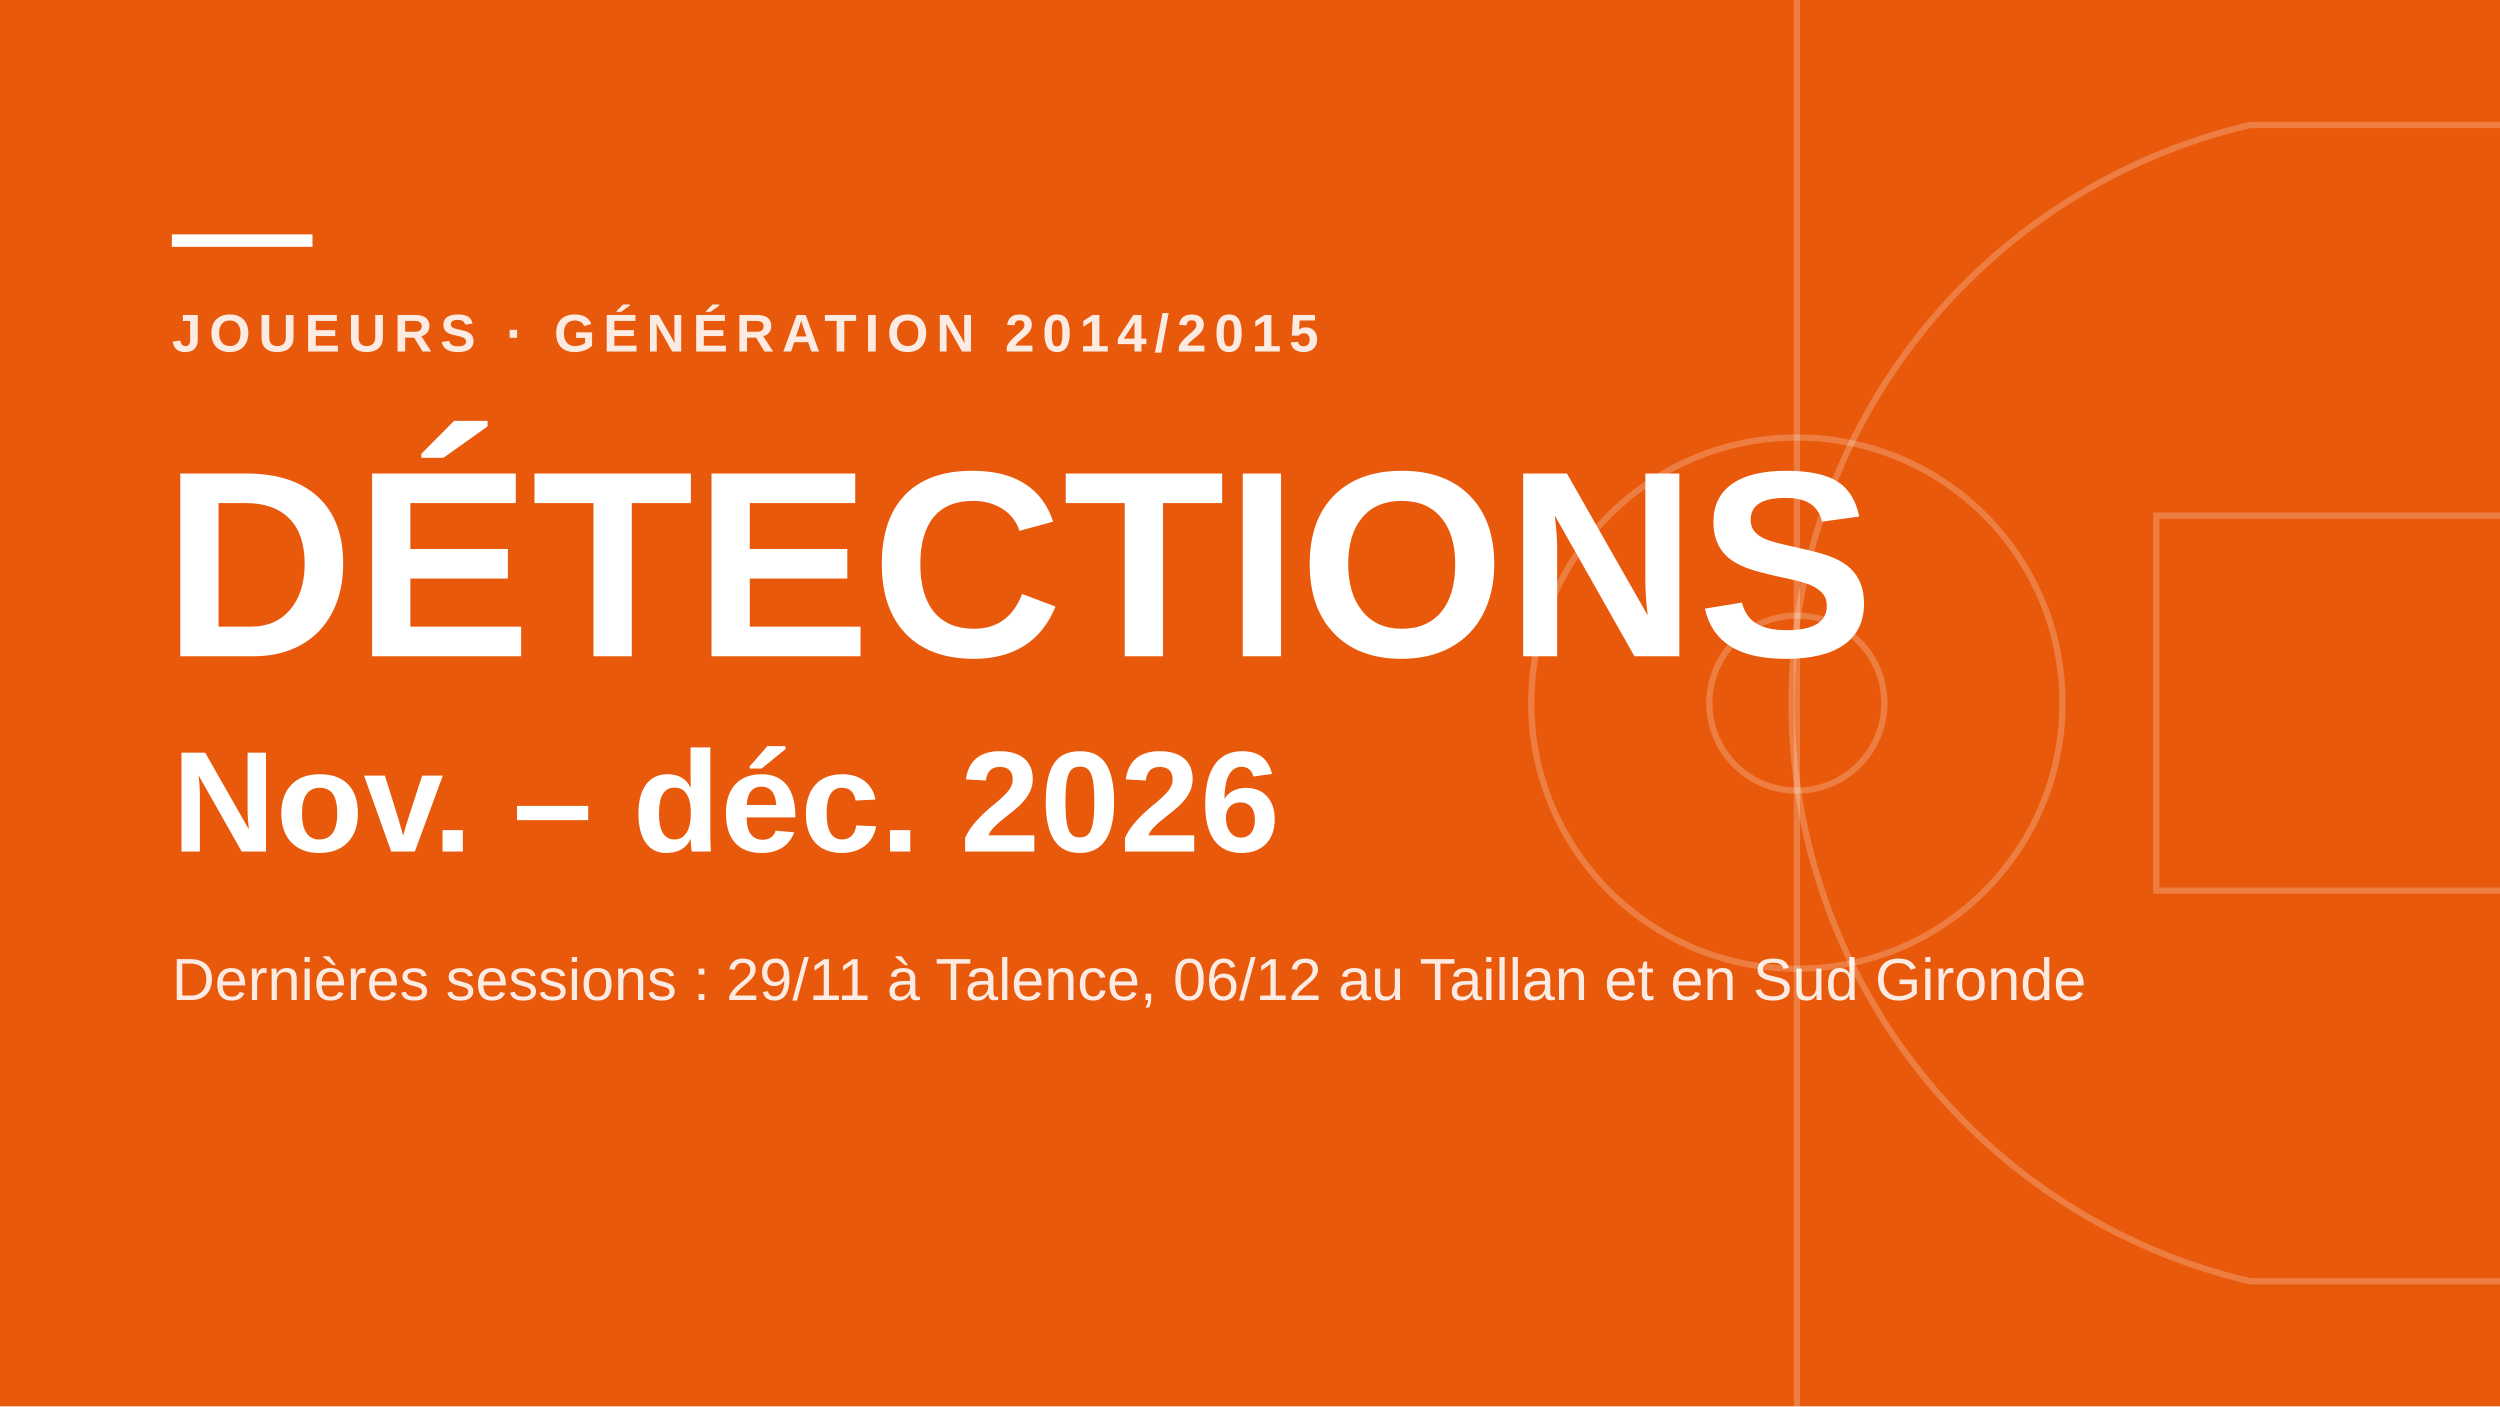
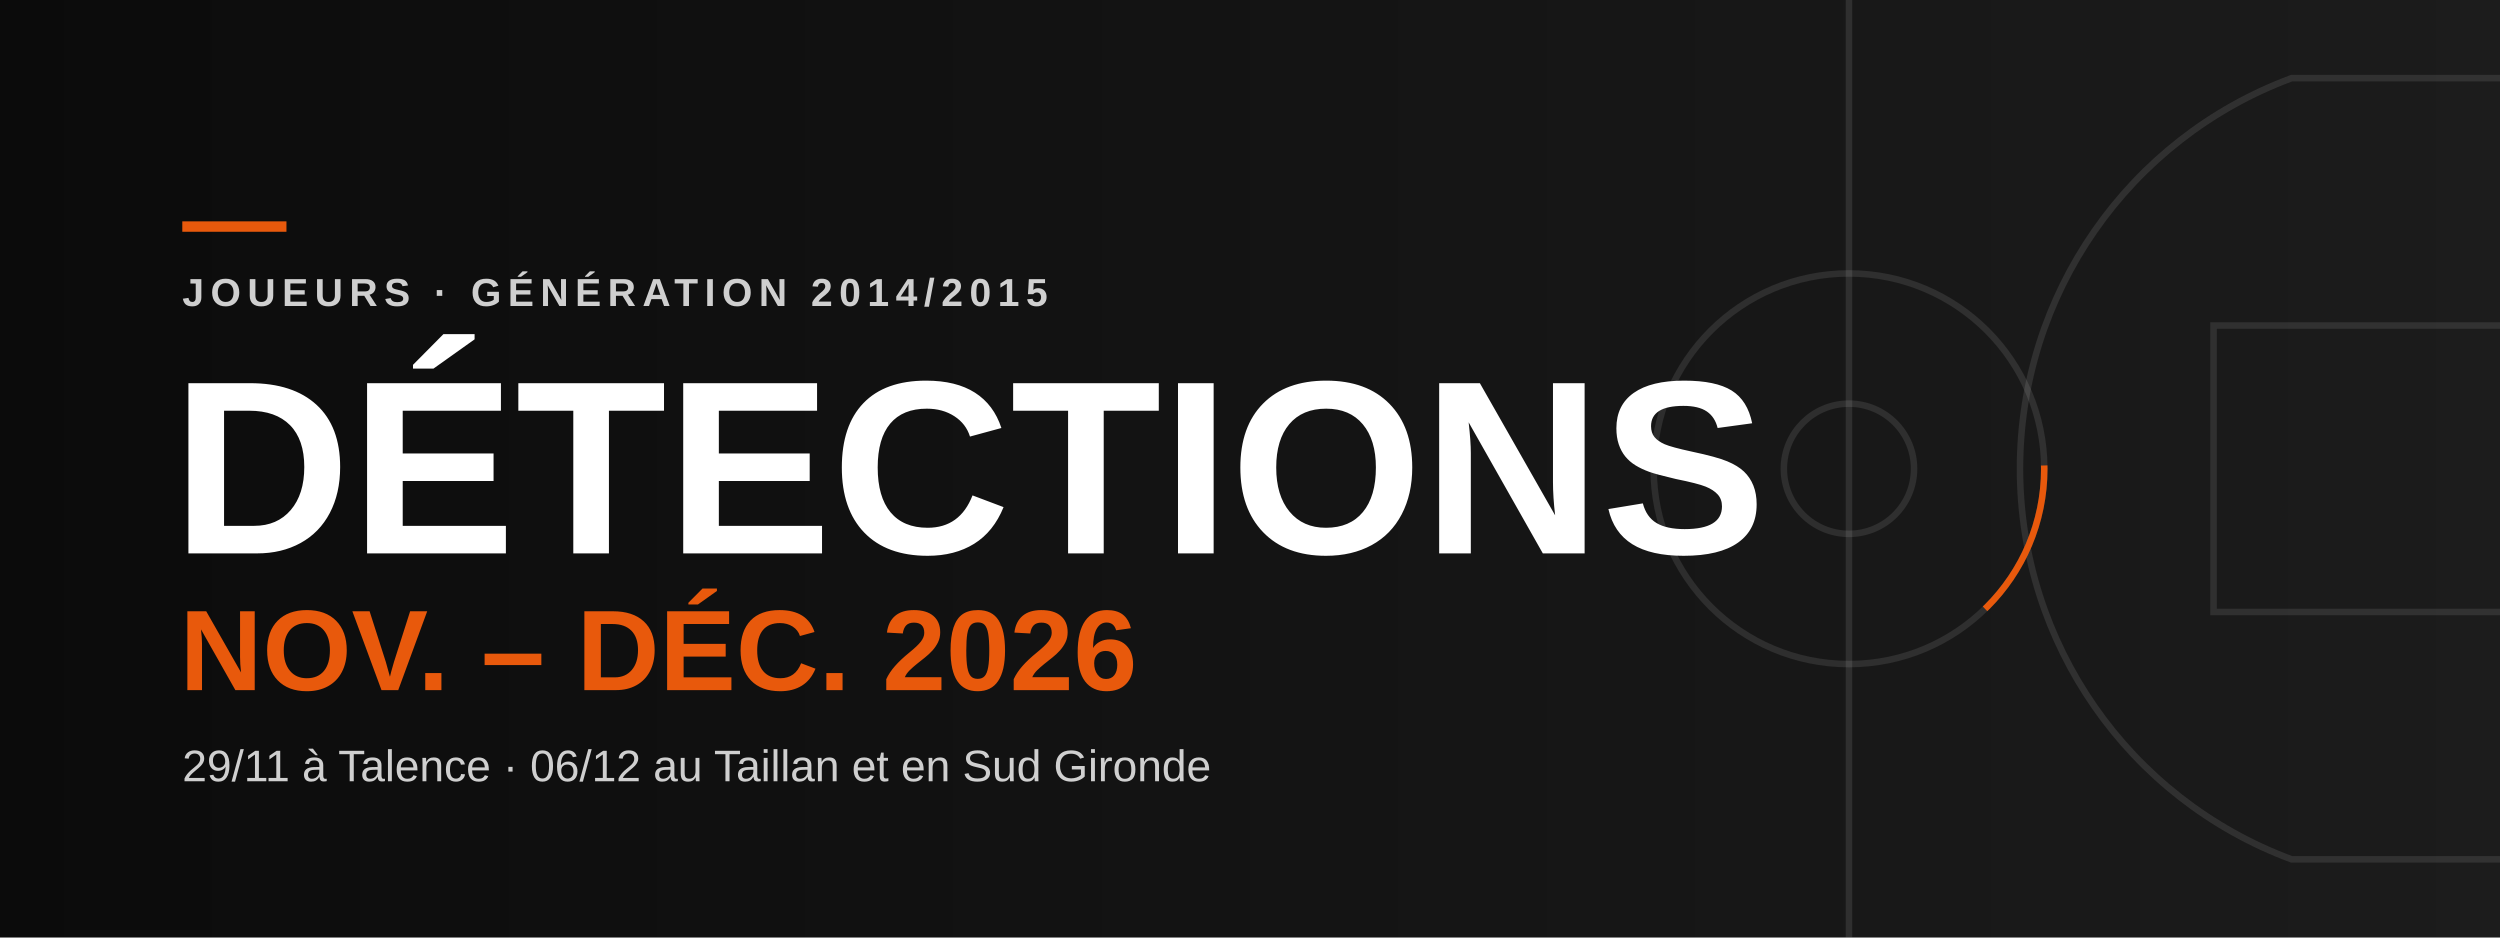
- <svg xmlns="http://www.w3.org/2000/svg" viewBox="0 0 1600 900" width="1600" height="900">
-   <rect width="1600" height="900" fill="#E8590C" />
-   <g fill="none" stroke="rgba(255,255,255,.22)" stroke-width="4">
-     <line x1="1150" y1="0" x2="1150" y2="900" />
-     <circle cx="1150" cy="450" r="170" />
-     <circle cx="1150" cy="450" r="56" />
-     <path d="M1604 80 L1440 80 A380 380 0 0 0 1440 820 L1604 820" />
-     <rect x="1380" y="330" width="224" height="240" />
+ <svg xmlns="http://www.w3.org/2000/svg" viewBox="0 0 1920 720" width="1920" height="720">
+   <defs>
+     <linearGradient id="g" x1="0" x2="1">
+       <stop offset="0" stop-color="#0b0b0b" />
+       <stop offset="1" stop-color="#1c1c1c" />
+     </linearGradient>
+   </defs>
+   <rect width="1920" height="720" fill="url(#g)" />
+   <g fill="none" stroke="#ffffff" stroke-opacity=".10" stroke-width="5">
+     <line x1="1420" y1="0" x2="1420" y2="720" />
+     <circle cx="1420" cy="360" r="150" />
+     <circle cx="1420" cy="360" r="50" />
+     <path d="M1924 60 L1760 60 A320 320 0 0 0 1760 660 L1924 660" />
+     <rect x="1700" y="250" width="224" height="220" />
  </g>
-   <rect x="110" y="150" width="90" height="8" fill="#FFFFFF" />
-   <text x="110" y="225" font-family="Arial, Helvetica, sans-serif" font-size="34" font-weight="700" letter-spacing="5" fill="rgba(255,255,255,.88)">JOUEURS · GÉNÉRATION 2014/2015</text>
-   <text x="104" y="420" font-family="'Arial Narrow', Arial, Helvetica, sans-serif" font-size="170" font-weight="800" fill="#FFFFFF">DÉTECTIONS</text>
-   <text x="110" y="545" font-family="'Arial Narrow', Arial, Helvetica, sans-serif" font-size="92" font-weight="700" fill="#FFFFFF">Nov. – déc. 2026</text>
-   <text x="110" y="640" font-family="Arial, Helvetica, sans-serif" font-size="38" fill="rgba(255,255,255,.88)">Dernières sessions : 29/11 à Talence, 06/12 au Taillan et en Sud Gironde</text>
+   <circle cx="1420" cy="360" r="150" fill="none" stroke="#E8590C" stroke-width="5" stroke-dasharray="120 820" />
+   <rect x="140" y="170" width="80" height="8" fill="#E8590C" />
+   <text x="140" y="235" font-family="Arial, Helvetica, sans-serif" font-size="30" font-weight="700" letter-spacing="5" fill="#ffffff" fill-opacity=".8">JOUEURS · GÉNÉRATION 2014/2015</text>
+   <text x="132" y="425" font-family="'Arial Narrow', Arial, Helvetica, sans-serif" font-size="190" font-weight="800" fill="#ffffff">DÉTECTIONS</text>
+   <text x="138" y="530" font-family="'Arial Narrow', Arial, Helvetica, sans-serif" font-size="88" font-weight="800" fill="#E8590C">NOV. – DÉC. 2026</text>
+   <text x="140" y="600" font-family="Arial, Helvetica, sans-serif" font-size="34" fill="#ffffff" fill-opacity=".8">29/11 à Talence · 06/12 au Taillan et en Sud Gironde</text>
</svg>
